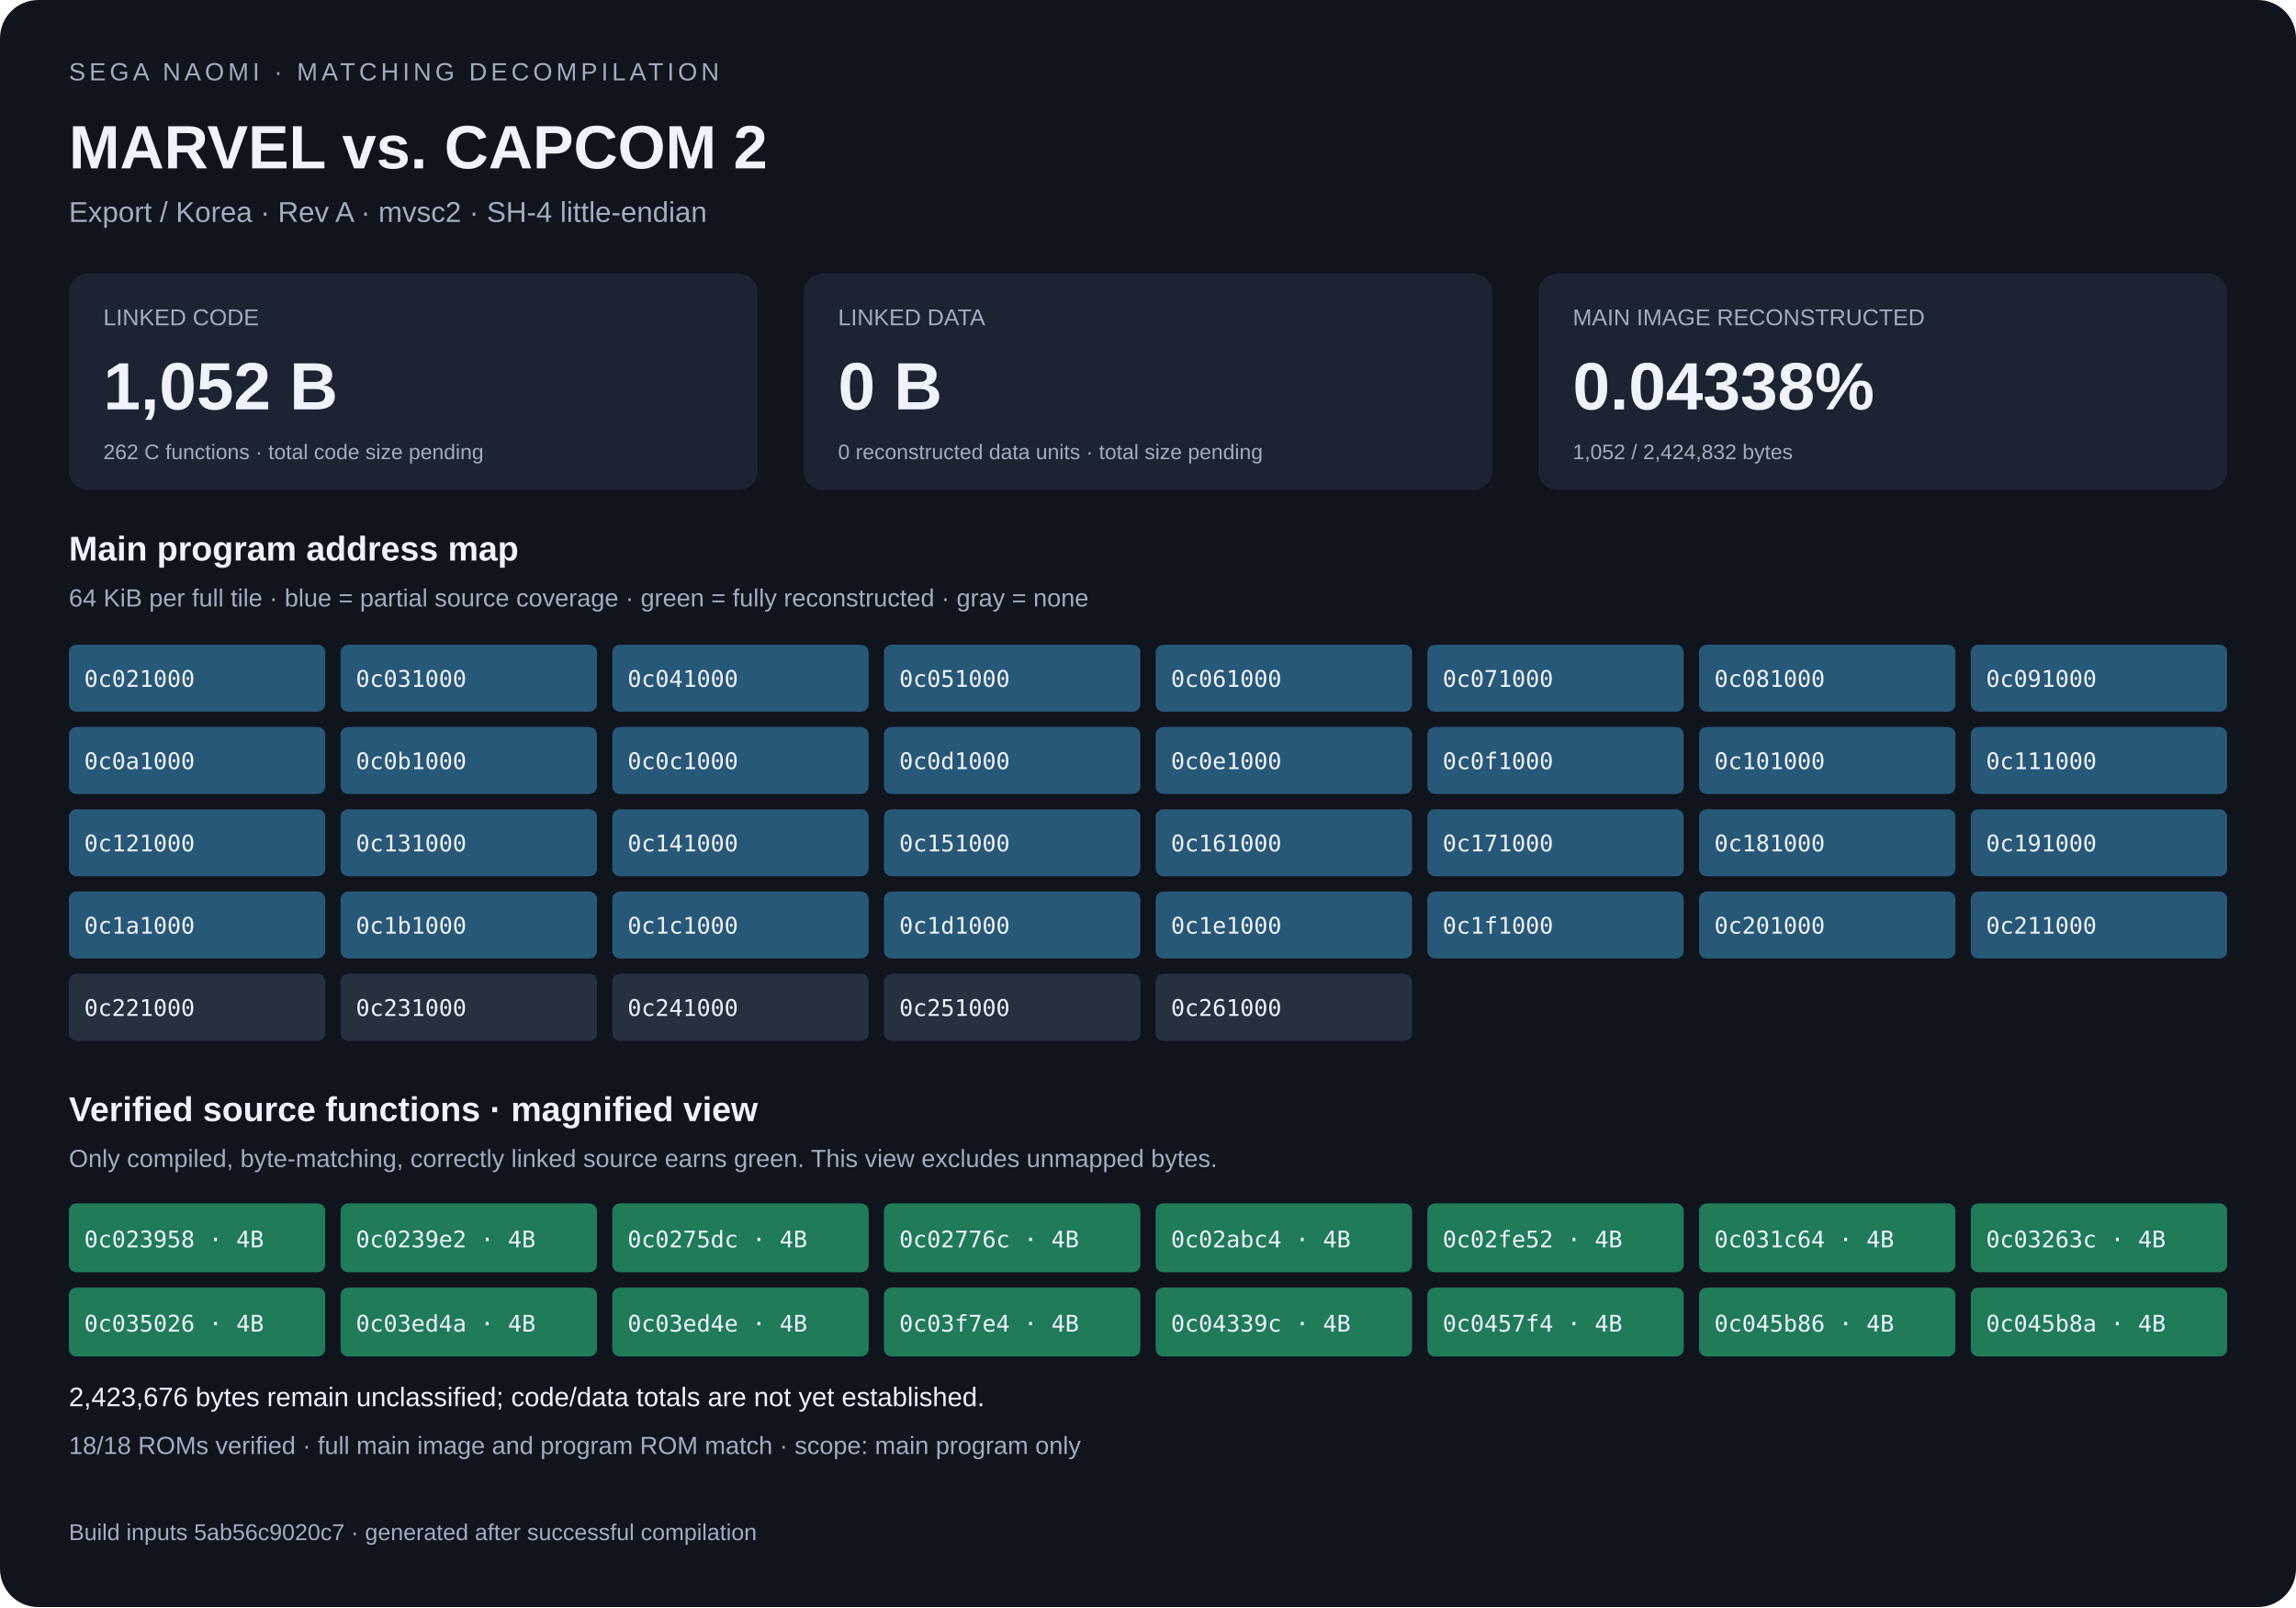
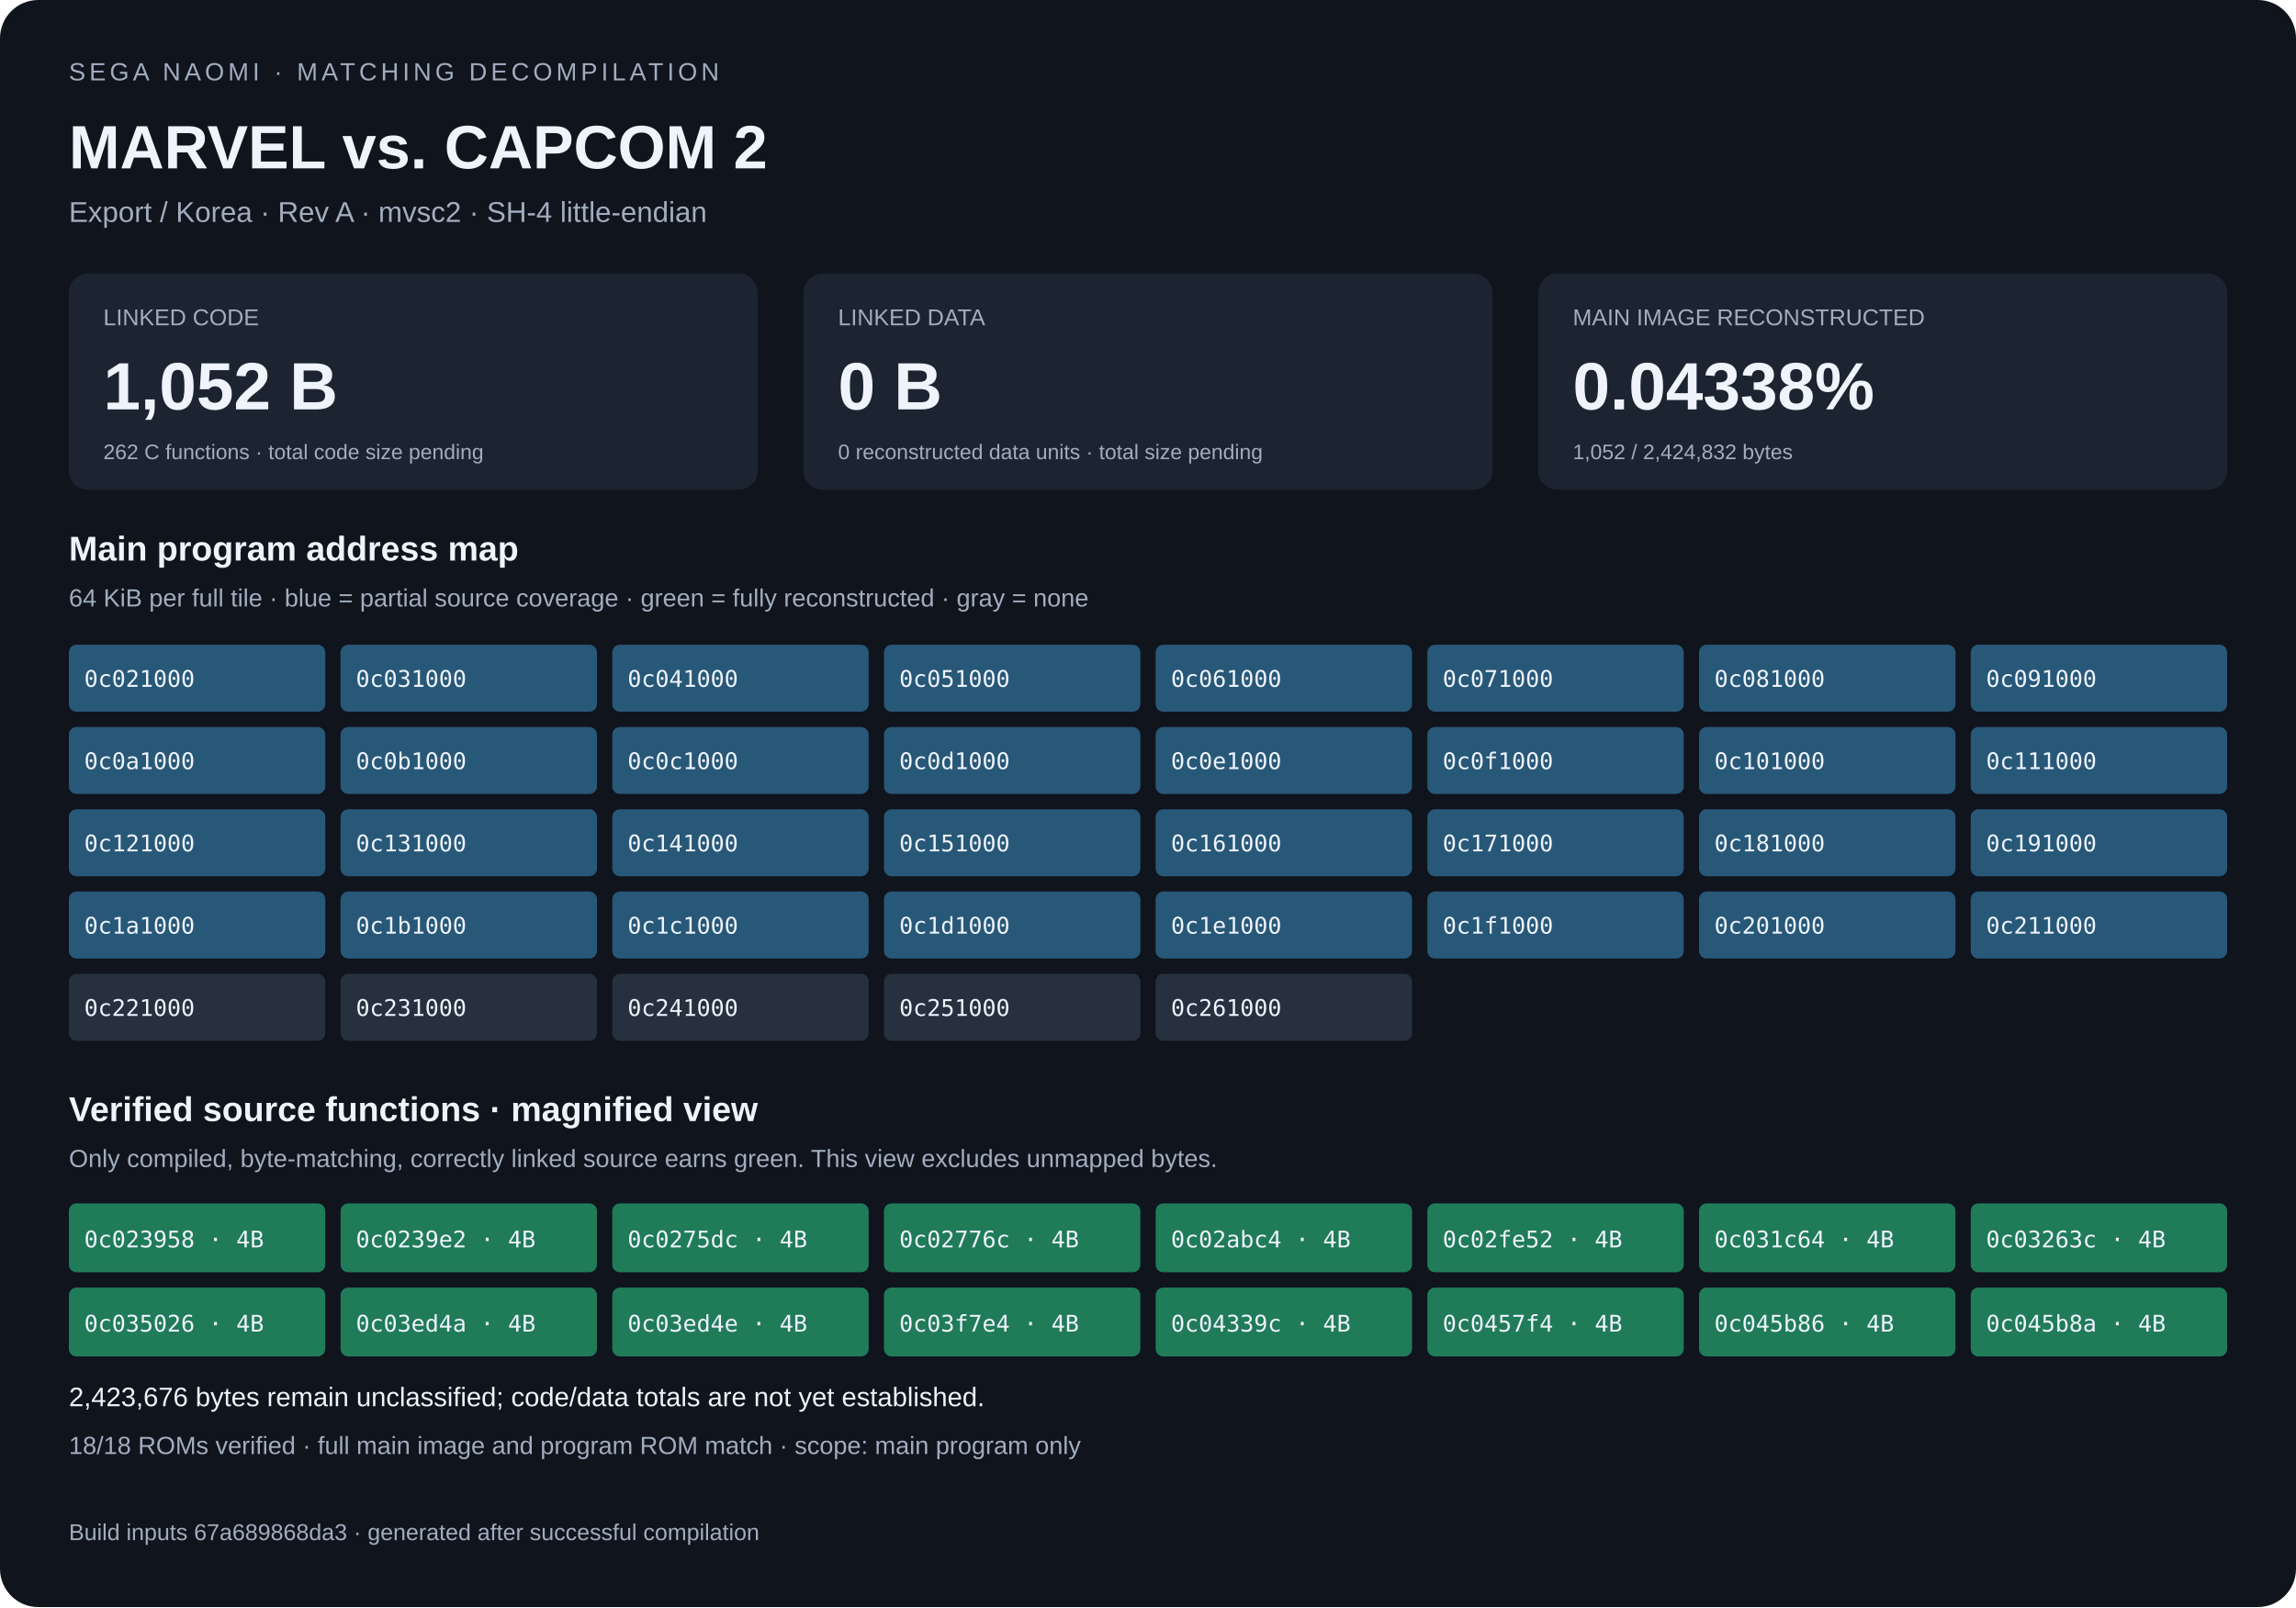
<svg xmlns="http://www.w3.org/2000/svg" width="1200" height="840" viewBox="0 0 1200 840" role="img" aria-labelledby="title desc">
  <rect width="1200" height="840" rx="20" fill="#10141d" />
  <style>text{font-family:Arial,sans-serif;fill:#eef3fc}.muted{fill:#a1adbf}.mono{font-family:monospace}</style>
  <text x="36" y="42" font-size="13" letter-spacing="2" class="muted">SEGA NAOMI · MATCHING DECOMPILATION</text>
  <text x="36" y="88" font-size="32" font-weight="700">MARVEL vs. CAPCOM 2</text>
  <text x="36" y="116" font-size="15" class="muted">Export / Korea · Rev A · mvsc2 · SH-4 little-endian</text>
  <rect x="36" y="143" width="360" height="113" rx="10" fill="#1c2431" />
  <text x="54" y="170" font-size="12" class="muted">LINKED CODE</text>
  <text x="54" y="214" font-size="35" font-weight="700">1,052 B</text>
  <text x="54" y="240" font-size="11" class="muted">262 C functions · total code size pending</text>
  <rect x="420" y="143" width="360" height="113" rx="10" fill="#1c2431" />
  <text x="438" y="170" font-size="12" class="muted">LINKED DATA</text>
  <text x="438" y="214" font-size="35" font-weight="700">0 B</text>
  <text x="438" y="240" font-size="11" class="muted">0 reconstructed data units · total size pending</text>
  <rect x="804" y="143" width="360" height="113" rx="10" fill="#1c2431" />
  <text x="822" y="170" font-size="12" class="muted">MAIN IMAGE RECONSTRUCTED</text>
  <text x="822" y="214" font-size="35" font-weight="700">0.04338%</text>
  <text x="822" y="240" font-size="11" class="muted">1,052 / 2,424,832 bytes</text>
  <text x="36" y="293" font-size="18" font-weight="700">Main program address map</text>
  <text x="36" y="317" font-size="13" class="muted">64 KiB per full tile · blue = partial source coverage · green = fully reconstructed · gray = none</text>
  <rect x="36" y="337" width="134" height="35" rx="4" fill="#285878">
</rect>
  <text x="44" y="359" font-size="12" class="mono">0c021000</text>
  <rect x="178" y="337" width="134" height="35" rx="4" fill="#285878">
</rect>
  <text x="186" y="359" font-size="12" class="mono">0c031000</text>
  <rect x="320" y="337" width="134" height="35" rx="4" fill="#285878">
</rect>
  <text x="328" y="359" font-size="12" class="mono">0c041000</text>
  <rect x="462" y="337" width="134" height="35" rx="4" fill="#285878">
</rect>
  <text x="470" y="359" font-size="12" class="mono">0c051000</text>
  <rect x="604" y="337" width="134" height="35" rx="4" fill="#285878">
</rect>
  <text x="612" y="359" font-size="12" class="mono">0c061000</text>
  <rect x="746" y="337" width="134" height="35" rx="4" fill="#285878">
</rect>
  <text x="754" y="359" font-size="12" class="mono">0c071000</text>
  <rect x="888" y="337" width="134" height="35" rx="4" fill="#285878">
</rect>
  <text x="896" y="359" font-size="12" class="mono">0c081000</text>
  <rect x="1030" y="337" width="134" height="35" rx="4" fill="#285878">
</rect>
  <text x="1038" y="359" font-size="12" class="mono">0c091000</text>
  <rect x="36" y="380" width="134" height="35" rx="4" fill="#285878">
</rect>
  <text x="44" y="402" font-size="12" class="mono">0c0a1000</text>
  <rect x="178" y="380" width="134" height="35" rx="4" fill="#285878">
</rect>
  <text x="186" y="402" font-size="12" class="mono">0c0b1000</text>
  <rect x="320" y="380" width="134" height="35" rx="4" fill="#285878">
</rect>
  <text x="328" y="402" font-size="12" class="mono">0c0c1000</text>
  <rect x="462" y="380" width="134" height="35" rx="4" fill="#285878">
</rect>
  <text x="470" y="402" font-size="12" class="mono">0c0d1000</text>
  <rect x="604" y="380" width="134" height="35" rx="4" fill="#285878">
</rect>
  <text x="612" y="402" font-size="12" class="mono">0c0e1000</text>
  <rect x="746" y="380" width="134" height="35" rx="4" fill="#285878">
</rect>
  <text x="754" y="402" font-size="12" class="mono">0c0f1000</text>
  <rect x="888" y="380" width="134" height="35" rx="4" fill="#285878">
</rect>
  <text x="896" y="402" font-size="12" class="mono">0c101000</text>
  <rect x="1030" y="380" width="134" height="35" rx="4" fill="#285878">
</rect>
  <text x="1038" y="402" font-size="12" class="mono">0c111000</text>
  <rect x="36" y="423" width="134" height="35" rx="4" fill="#285878">
</rect>
  <text x="44" y="445" font-size="12" class="mono">0c121000</text>
  <rect x="178" y="423" width="134" height="35" rx="4" fill="#285878">
</rect>
  <text x="186" y="445" font-size="12" class="mono">0c131000</text>
  <rect x="320" y="423" width="134" height="35" rx="4" fill="#285878">
</rect>
  <text x="328" y="445" font-size="12" class="mono">0c141000</text>
  <rect x="462" y="423" width="134" height="35" rx="4" fill="#285878">
</rect>
  <text x="470" y="445" font-size="12" class="mono">0c151000</text>
  <rect x="604" y="423" width="134" height="35" rx="4" fill="#285878">
</rect>
  <text x="612" y="445" font-size="12" class="mono">0c161000</text>
  <rect x="746" y="423" width="134" height="35" rx="4" fill="#285878">
</rect>
  <text x="754" y="445" font-size="12" class="mono">0c171000</text>
  <rect x="888" y="423" width="134" height="35" rx="4" fill="#285878">
</rect>
  <text x="896" y="445" font-size="12" class="mono">0c181000</text>
  <rect x="1030" y="423" width="134" height="35" rx="4" fill="#285878">
</rect>
  <text x="1038" y="445" font-size="12" class="mono">0c191000</text>
  <rect x="36" y="466" width="134" height="35" rx="4" fill="#285878">
</rect>
  <text x="44" y="488" font-size="12" class="mono">0c1a1000</text>
  <rect x="178" y="466" width="134" height="35" rx="4" fill="#285878">
</rect>
  <text x="186" y="488" font-size="12" class="mono">0c1b1000</text>
  <rect x="320" y="466" width="134" height="35" rx="4" fill="#285878">
</rect>
  <text x="328" y="488" font-size="12" class="mono">0c1c1000</text>
  <rect x="462" y="466" width="134" height="35" rx="4" fill="#285878">
</rect>
  <text x="470" y="488" font-size="12" class="mono">0c1d1000</text>
  <rect x="604" y="466" width="134" height="35" rx="4" fill="#285878">
</rect>
  <text x="612" y="488" font-size="12" class="mono">0c1e1000</text>
  <rect x="746" y="466" width="134" height="35" rx="4" fill="#285878">
</rect>
  <text x="754" y="488" font-size="12" class="mono">0c1f1000</text>
  <rect x="888" y="466" width="134" height="35" rx="4" fill="#285878">
</rect>
  <text x="896" y="488" font-size="12" class="mono">0c201000</text>
  <rect x="1030" y="466" width="134" height="35" rx="4" fill="#285878">
</rect>
  <text x="1038" y="488" font-size="12" class="mono">0c211000</text>
  <rect x="36" y="509" width="134" height="35" rx="4" fill="#26303f">
</rect>
  <text x="44" y="531" font-size="12" class="mono">0c221000</text>
  <rect x="178" y="509" width="134" height="35" rx="4" fill="#26303f">
</rect>
  <text x="186" y="531" font-size="12" class="mono">0c231000</text>
  <rect x="320" y="509" width="134" height="35" rx="4" fill="#26303f">
</rect>
  <text x="328" y="531" font-size="12" class="mono">0c241000</text>
  <rect x="462" y="509" width="134" height="35" rx="4" fill="#26303f">
</rect>
  <text x="470" y="531" font-size="12" class="mono">0c251000</text>
  <rect x="604" y="509" width="134" height="35" rx="4" fill="#26303f">
</rect>
  <text x="612" y="531" font-size="12" class="mono">0c261000</text>
  <text x="36" y="586" font-size="18" font-weight="700">Verified source functions · magnified view</text>
  <text x="36" y="610" font-size="13" class="muted">Only compiled, byte-matching, correctly linked source earns green. This view excludes unmapped bytes.</text>
  <rect x="36" y="629" width="134" height="36" rx="4" fill="#207b59" />
  <text x="44" y="652" font-size="12" class="mono">0c023958 · 4B</text>
  <rect x="178" y="629" width="134" height="36" rx="4" fill="#207b59" />
  <text x="186" y="652" font-size="12" class="mono">0c0239e2 · 4B</text>
  <rect x="320" y="629" width="134" height="36" rx="4" fill="#207b59" />
  <text x="328" y="652" font-size="12" class="mono">0c0275dc · 4B</text>
  <rect x="462" y="629" width="134" height="36" rx="4" fill="#207b59" />
  <text x="470" y="652" font-size="12" class="mono">0c02776c · 4B</text>
  <rect x="604" y="629" width="134" height="36" rx="4" fill="#207b59" />
  <text x="612" y="652" font-size="12" class="mono">0c02abc4 · 4B</text>
  <rect x="746" y="629" width="134" height="36" rx="4" fill="#207b59" />
  <text x="754" y="652" font-size="12" class="mono">0c02fe52 · 4B</text>
  <rect x="888" y="629" width="134" height="36" rx="4" fill="#207b59" />
  <text x="896" y="652" font-size="12" class="mono">0c031c64 · 4B</text>
  <rect x="1030" y="629" width="134" height="36" rx="4" fill="#207b59" />
  <text x="1038" y="652" font-size="12" class="mono">0c03263c · 4B</text>
  <rect x="36" y="673" width="134" height="36" rx="4" fill="#207b59" />
  <text x="44" y="696" font-size="12" class="mono">0c035026 · 4B</text>
  <rect x="178" y="673" width="134" height="36" rx="4" fill="#207b59" />
  <text x="186" y="696" font-size="12" class="mono">0c03ed4a · 4B</text>
  <rect x="320" y="673" width="134" height="36" rx="4" fill="#207b59" />
  <text x="328" y="696" font-size="12" class="mono">0c03ed4e · 4B</text>
  <rect x="462" y="673" width="134" height="36" rx="4" fill="#207b59" />
  <text x="470" y="696" font-size="12" class="mono">0c03f7e4 · 4B</text>
  <rect x="604" y="673" width="134" height="36" rx="4" fill="#207b59" />
  <text x="612" y="696" font-size="12" class="mono">0c04339c · 4B</text>
  <rect x="746" y="673" width="134" height="36" rx="4" fill="#207b59" />
  <text x="754" y="696" font-size="12" class="mono">0c0457f4 · 4B</text>
  <rect x="888" y="673" width="134" height="36" rx="4" fill="#207b59" />
  <text x="896" y="696" font-size="12" class="mono">0c045b86 · 4B</text>
  <rect x="1030" y="673" width="134" height="36" rx="4" fill="#207b59" />
  <text x="1038" y="696" font-size="12" class="mono">0c045b8a · 4B</text>
  <text x="36" y="735" font-size="14">2,423,676 bytes remain unclassified; code/data totals are not yet established.</text>
  <text x="36" y="760" font-size="13" class="muted">18/18 ROMs verified · full main image and program ROM match · scope: main program only</text>
-   <text x="36" y="805" font-size="12" class="muted">Build inputs 5ab56c9020c7 · generated after successful compilation</text>
+   <text x="36" y="805" font-size="12" class="muted">Build inputs 67a689868da3 · generated after successful compilation</text>
</svg>
